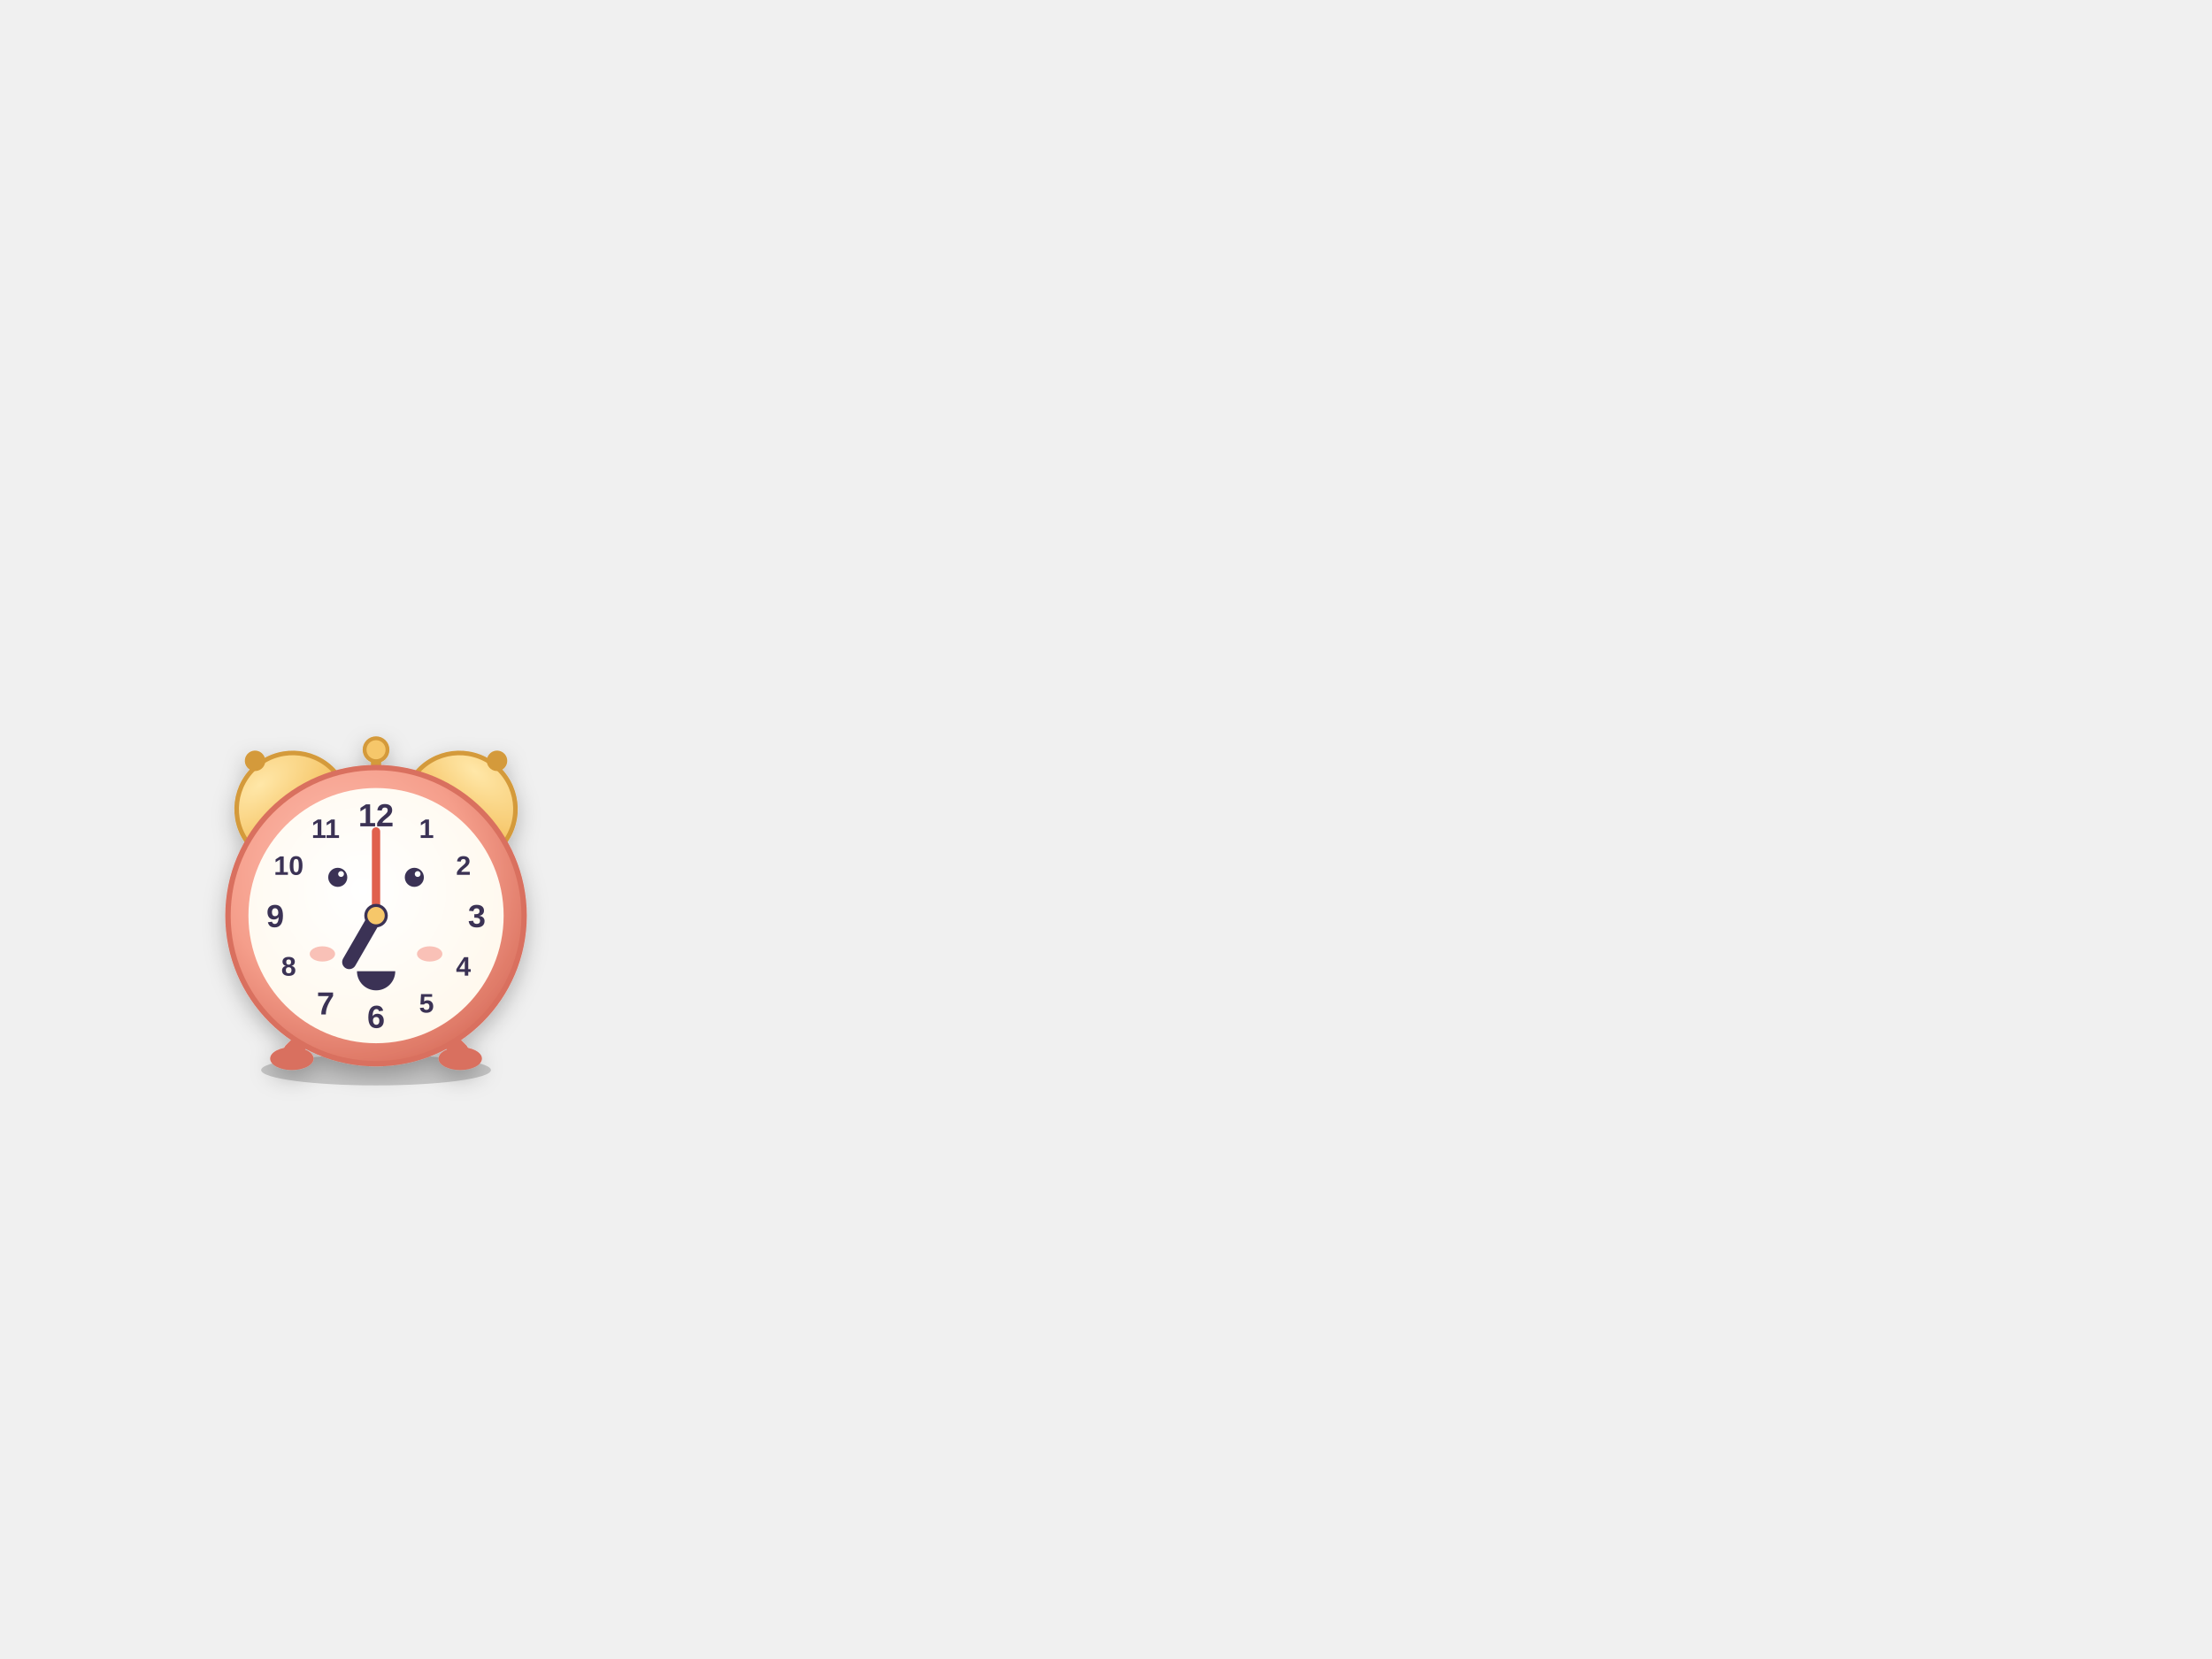
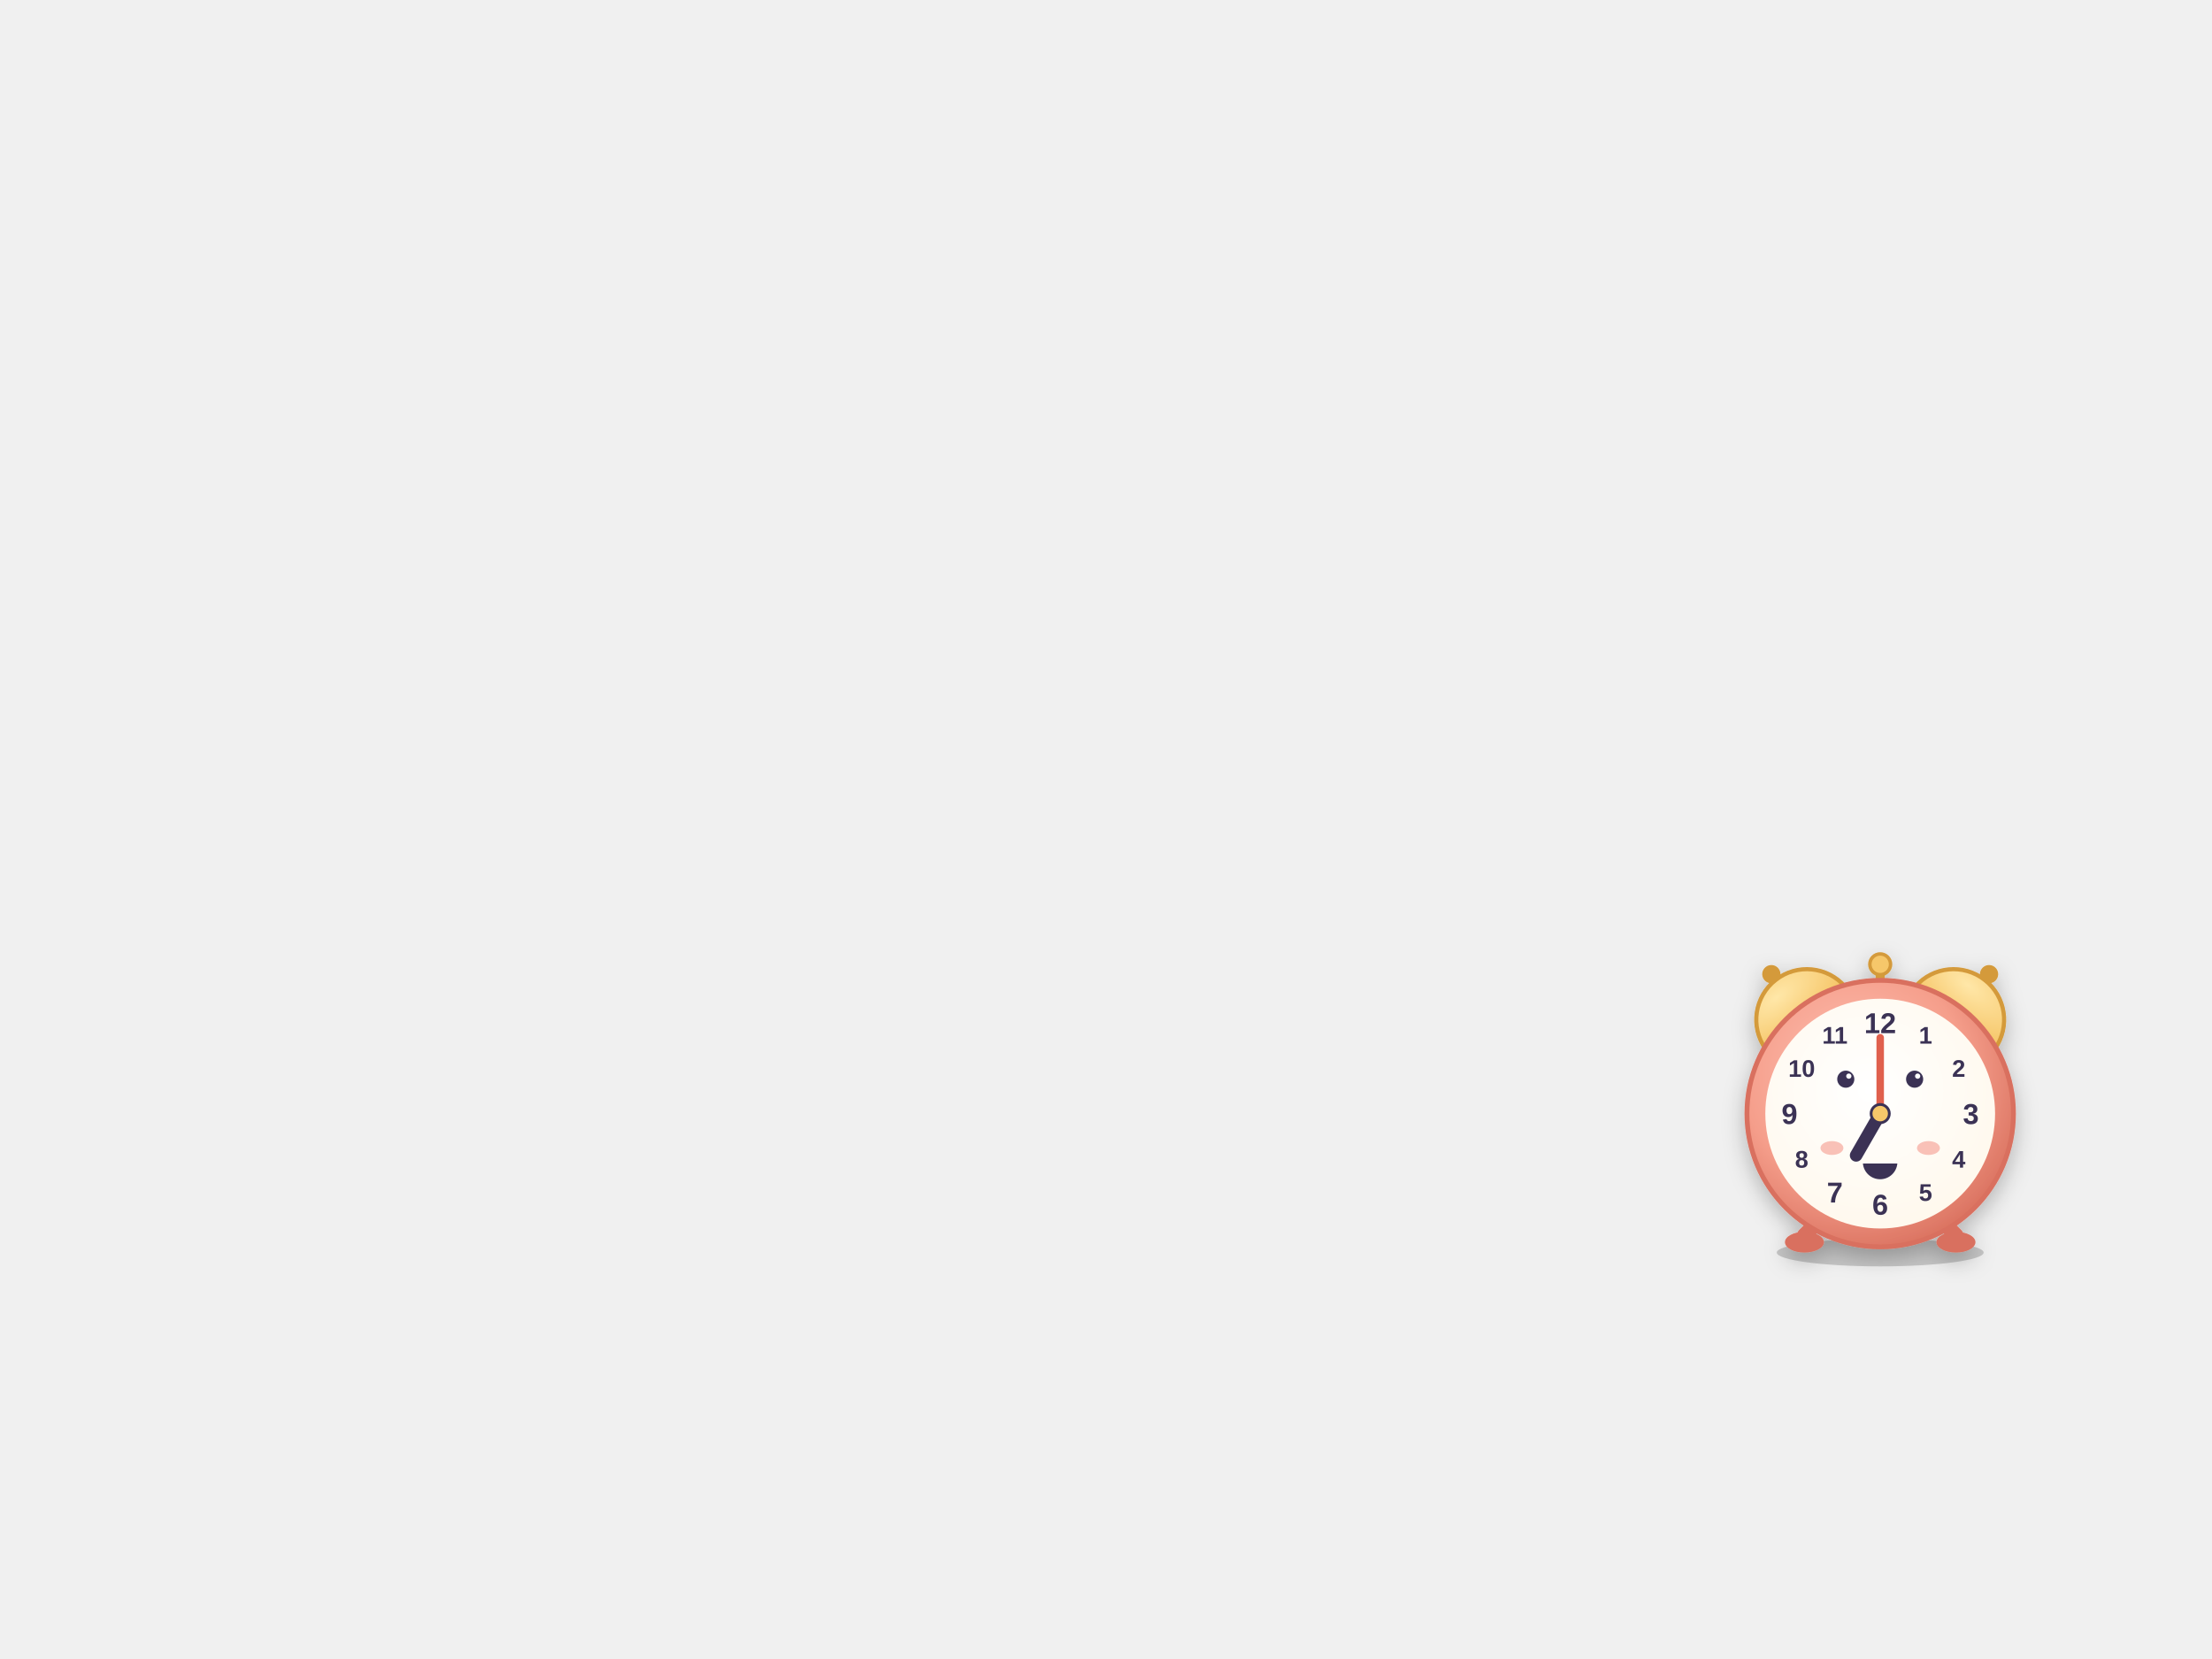
<svg xmlns="http://www.w3.org/2000/svg" viewBox="0 0 1600 1200" width="1600" height="1200">
  <defs>
    <radialGradient id="body" cx="40%" cy="35%" r="70%">
      <stop offset="0" stop-color="#FFC2B4" />
      <stop offset="0.6" stop-color="#F59E8B" />
      <stop offset="1" stop-color="#D9705E" />
    </radialGradient>
    <radialGradient id="bell" cx="40%" cy="30%" r="80%">
      <stop offset="0" stop-color="#FFE7A8" />
      <stop offset="1" stop-color="#F6C76B" />
    </radialGradient>
    <radialGradient id="dial" cx="45%" cy="40%" r="65%">
      <stop offset="0" stop-color="#FFFFFF" />
      <stop offset="1" stop-color="#FFF8EC" />
    </radialGradient>
    <filter id="soft" x="-20%" y="-20%" width="140%" height="140%">
      <feDropShadow dx="0" dy="6" stdDeviation="8" flood-color="#000" flood-opacity="0.25" />
    </filter>
  </defs>
-   <ellipse cx="272.0" cy="774.0" rx="83.1" ry="11.1" fill="#000" opacity="0.18" />
+   <ellipse cx="1360.0" cy="906.0" rx="74.8" ry="10.0" fill="#000" opacity="0.18" />
  <g filter="url(#soft)">
-     <line x1="230.5" y1="740.8" x2="211.1" y2="760.2" stroke="#D9705E" stroke-width="12.0" stroke-linecap="round" />
-     <ellipse cx="211.1" cy="765.7" rx="15.7" ry="8.3" fill="#D9705E" />
-     <line x1="313.5" y1="740.8" x2="332.9" y2="760.2" stroke="#D9705E" stroke-width="12.0" stroke-linecap="round" />
-     <ellipse cx="332.9" cy="765.7" rx="15.7" ry="8.3" fill="#D9705E" />
-     <g transform="rotate(-38 207.2 579.4)">
-       <path d="M166.6,586.8 a40.6,40.6 0 0 1 81.2,0 z" fill="url(#bell)" stroke="#D49A3A" stroke-width="3.3" />
-       <circle cx="207.2" cy="542.5" r="7.4" fill="#D49A3A" />
+     <line x1="1322.6" y1="876.1" x2="1305.2" y2="893.5" stroke="#D9705E" stroke-width="10.8" stroke-linecap="round" />
+     <ellipse cx="1305.2" cy="898.5" rx="14.1" ry="7.5" fill="#D9705E" />
+     <line x1="1397.4" y1="876.1" x2="1414.8" y2="893.5" stroke="#D9705E" stroke-width="10.8" stroke-linecap="round" />
+     <ellipse cx="1414.8" cy="898.5" rx="14.1" ry="7.5" fill="#D9705E" />
+     <g transform="rotate(-38 1301.7 730.8)">
+       <path d="M1265.1,737.5 a36.6,36.6 0 0 1 73.1,0 z" fill="url(#bell)" stroke="#D49A3A" stroke-width="3.0" />
+       <circle cx="1301.7" cy="697.6" r="6.6" fill="#D49A3A" />
    </g>
-     <g transform="rotate(38 336.8 579.4)">
-       <path d="M296.2,586.8 a40.6,40.6 0 0 1 81.2,0 z" fill="url(#bell)" stroke="#D49A3A" stroke-width="3.3" />
-       <circle cx="336.8" cy="542.5" r="7.4" fill="#D49A3A" />
+     <g transform="rotate(38 1418.3 730.8)">
+       <path d="M1381.8,737.5 a36.6,36.6 0 0 1 73.1,0 z" fill="url(#bell)" stroke="#D49A3A" stroke-width="3.0" />
+       <circle cx="1418.3" cy="697.6" r="6.6" fill="#D49A3A" />
    </g>
-     <line x1="272.0" y1="565.4" x2="272.0" y2="544.2" stroke="#D49A3A" stroke-width="7.4" stroke-linecap="round" />
-     <circle cx="272.0" cy="542.3" r="8.3" fill="#F6C76B" stroke="#D49A3A" stroke-width="2.8" />
-     <circle cx="272.0" cy="662.3" r="107.1" fill="url(#body)" stroke="#D9705E" stroke-width="3.9" />
-     <circle cx="272.0" cy="662.3" r="92.3" fill="url(#dial)" />
-     <text x="308.5" y="606.1" font-size="19.4" text-anchor="middle" font-family="Arial Rounded MT Bold, Arial, sans-serif" font-weight="bold" fill="#3B3355">1</text>
-     <text x="335.2" y="632.8" font-size="19.4" text-anchor="middle" font-family="Arial Rounded MT Bold, Arial, sans-serif" font-weight="bold" fill="#3B3355">2</text>
-     <text x="344.9" y="670.6" font-size="23.1" text-anchor="middle" font-family="Arial Rounded MT Bold, Arial, sans-serif" font-weight="bold" fill="#3B3355">3</text>
-     <text x="335.2" y="705.7" font-size="19.4" text-anchor="middle" font-family="Arial Rounded MT Bold, Arial, sans-serif" font-weight="bold" fill="#3B3355">4</text>
-     <text x="308.5" y="732.4" font-size="19.4" text-anchor="middle" font-family="Arial Rounded MT Bold, Arial, sans-serif" font-weight="bold" fill="#3B3355">5</text>
-     <text x="272.0" y="743.5" font-size="23.1" text-anchor="middle" font-family="Arial Rounded MT Bold, Arial, sans-serif" font-weight="bold" fill="#3B3355">6</text>
-     <text x="235.5" y="733.8" font-size="23.1" text-anchor="middle" font-family="Arial Rounded MT Bold, Arial, sans-serif" font-weight="bold" fill="#3B3355">7</text>
-     <text x="208.8" y="705.7" font-size="19.4" text-anchor="middle" font-family="Arial Rounded MT Bold, Arial, sans-serif" font-weight="bold" fill="#3B3355">8</text>
-     <text x="199.1" y="670.6" font-size="23.1" text-anchor="middle" font-family="Arial Rounded MT Bold, Arial, sans-serif" font-weight="bold" fill="#3B3355">9</text>
-     <text x="208.8" y="632.8" font-size="19.4" text-anchor="middle" font-family="Arial Rounded MT Bold, Arial, sans-serif" font-weight="bold" fill="#3B3355">10</text>
-     <text x="235.5" y="606.1" font-size="19.4" text-anchor="middle" font-family="Arial Rounded MT Bold, Arial, sans-serif" font-weight="bold" fill="#3B3355">11</text>
-     <text x="272.0" y="597.7" font-size="23.1" text-anchor="middle" font-family="Arial Rounded MT Bold, Arial, sans-serif" font-weight="bold" fill="#3B3355">12</text>
-     <circle cx="244.3" cy="634.6" r="6.9" fill="#3B3355" />
-     <circle cx="246.7" cy="632.2" r="2.1" fill="#fff" />
-     <ellipse cx="233.2" cy="690.0" rx="9.2" ry="5.5" fill="#F7B3A8" opacity="0.8" />
-     <circle cx="299.7" cy="634.6" r="6.9" fill="#3B3355" />
-     <circle cx="302.1" cy="632.2" r="2.1" fill="#fff" />
-     <ellipse cx="310.8" cy="690.0" rx="9.2" ry="5.5" fill="#F7B3A8" opacity="0.8" />
-     <path d="M258.2,702.5 a13.8,13.8 0 0 0 27.7,0 z" fill="#3B3355" />
-     <line x1="272.0" y1="662.3" x2="272.0" y2="601.4" stroke="#E0604E" stroke-width="6.0" stroke-linecap="round" />
-     <line x1="272.0" y1="662.3" x2="252.6" y2="695.9" stroke="#3B3355" stroke-width="10.2" stroke-linecap="round" />
-     <circle cx="272.0" cy="662.3" r="7.4" fill="#F6C76B" stroke="#3B3355" stroke-width="2.2" />
+     <line x1="1360.0" y1="718.2" x2="1360.0" y2="699.1" stroke="#D49A3A" stroke-width="6.6" stroke-linecap="round" />
+     <circle cx="1360.0" cy="697.5" r="7.5" fill="#F6C76B" stroke="#D49A3A" stroke-width="2.5" />
+     <circle cx="1360.0" cy="805.5" r="96.4" fill="url(#body)" stroke="#D9705E" stroke-width="3.5" />
+     <circle cx="1360.0" cy="805.5" r="83.1" fill="url(#dial)" />
+     <text x="1392.8" y="754.9" font-size="17.4" text-anchor="middle" font-family="Arial Rounded MT Bold, Arial, sans-serif" font-weight="bold" fill="#3B3355">1</text>
+     <text x="1416.8" y="778.9" font-size="17.4" text-anchor="middle" font-family="Arial Rounded MT Bold, Arial, sans-serif" font-weight="bold" fill="#3B3355">2</text>
+     <text x="1425.6" y="813.0" font-size="20.8" text-anchor="middle" font-family="Arial Rounded MT Bold, Arial, sans-serif" font-weight="bold" fill="#3B3355">3</text>
+     <text x="1416.8" y="844.6" font-size="17.4" text-anchor="middle" font-family="Arial Rounded MT Bold, Arial, sans-serif" font-weight="bold" fill="#3B3355">4</text>
+     <text x="1392.8" y="868.6" font-size="17.4" text-anchor="middle" font-family="Arial Rounded MT Bold, Arial, sans-serif" font-weight="bold" fill="#3B3355">5</text>
+     <text x="1360.0" y="878.6" font-size="20.8" text-anchor="middle" font-family="Arial Rounded MT Bold, Arial, sans-serif" font-weight="bold" fill="#3B3355">6</text>
+     <text x="1327.2" y="869.8" font-size="20.8" text-anchor="middle" font-family="Arial Rounded MT Bold, Arial, sans-serif" font-weight="bold" fill="#3B3355">7</text>
+     <text x="1303.2" y="844.6" font-size="17.4" text-anchor="middle" font-family="Arial Rounded MT Bold, Arial, sans-serif" font-weight="bold" fill="#3B3355">8</text>
+     <text x="1294.4" y="813.0" font-size="20.8" text-anchor="middle" font-family="Arial Rounded MT Bold, Arial, sans-serif" font-weight="bold" fill="#3B3355">9</text>
+     <text x="1303.2" y="778.9" font-size="17.4" text-anchor="middle" font-family="Arial Rounded MT Bold, Arial, sans-serif" font-weight="bold" fill="#3B3355">10</text>
+     <text x="1327.2" y="754.9" font-size="17.4" text-anchor="middle" font-family="Arial Rounded MT Bold, Arial, sans-serif" font-weight="bold" fill="#3B3355">11</text>
+     <text x="1360.0" y="747.3" font-size="20.8" text-anchor="middle" font-family="Arial Rounded MT Bold, Arial, sans-serif" font-weight="bold" fill="#3B3355">12</text>
+     <circle cx="1335.1" cy="780.6" r="6.2" fill="#3B3355" />
+     <circle cx="1337.3" cy="778.4" r="1.9" fill="#fff" />
+     <ellipse cx="1325.1" cy="830.4" rx="8.3" ry="5.0" fill="#F7B3A8" opacity="0.8" />
+     <circle cx="1384.9" cy="780.6" r="6.2" fill="#3B3355" />
+     <circle cx="1387.1" cy="778.4" r="1.9" fill="#fff" />
+     <ellipse cx="1394.9" cy="830.4" rx="8.3" ry="5.0" fill="#F7B3A8" opacity="0.8" />
+     <path d="M1347.5,841.6 a12.5,12.5 0 0 0 24.9,0 z" fill="#3B3355" />
+     <line x1="1360.0" y1="805.5" x2="1360.0" y2="750.6" stroke="#E0604E" stroke-width="5.4" stroke-linecap="round" />
+     <line x1="1360.0" y1="805.5" x2="1342.6" y2="835.7" stroke="#3B3355" stroke-width="9.1" stroke-linecap="round" />
+     <circle cx="1360.0" cy="805.5" r="6.6" fill="#F6C76B" stroke="#3B3355" stroke-width="2.0" />
  </g>
</svg>
